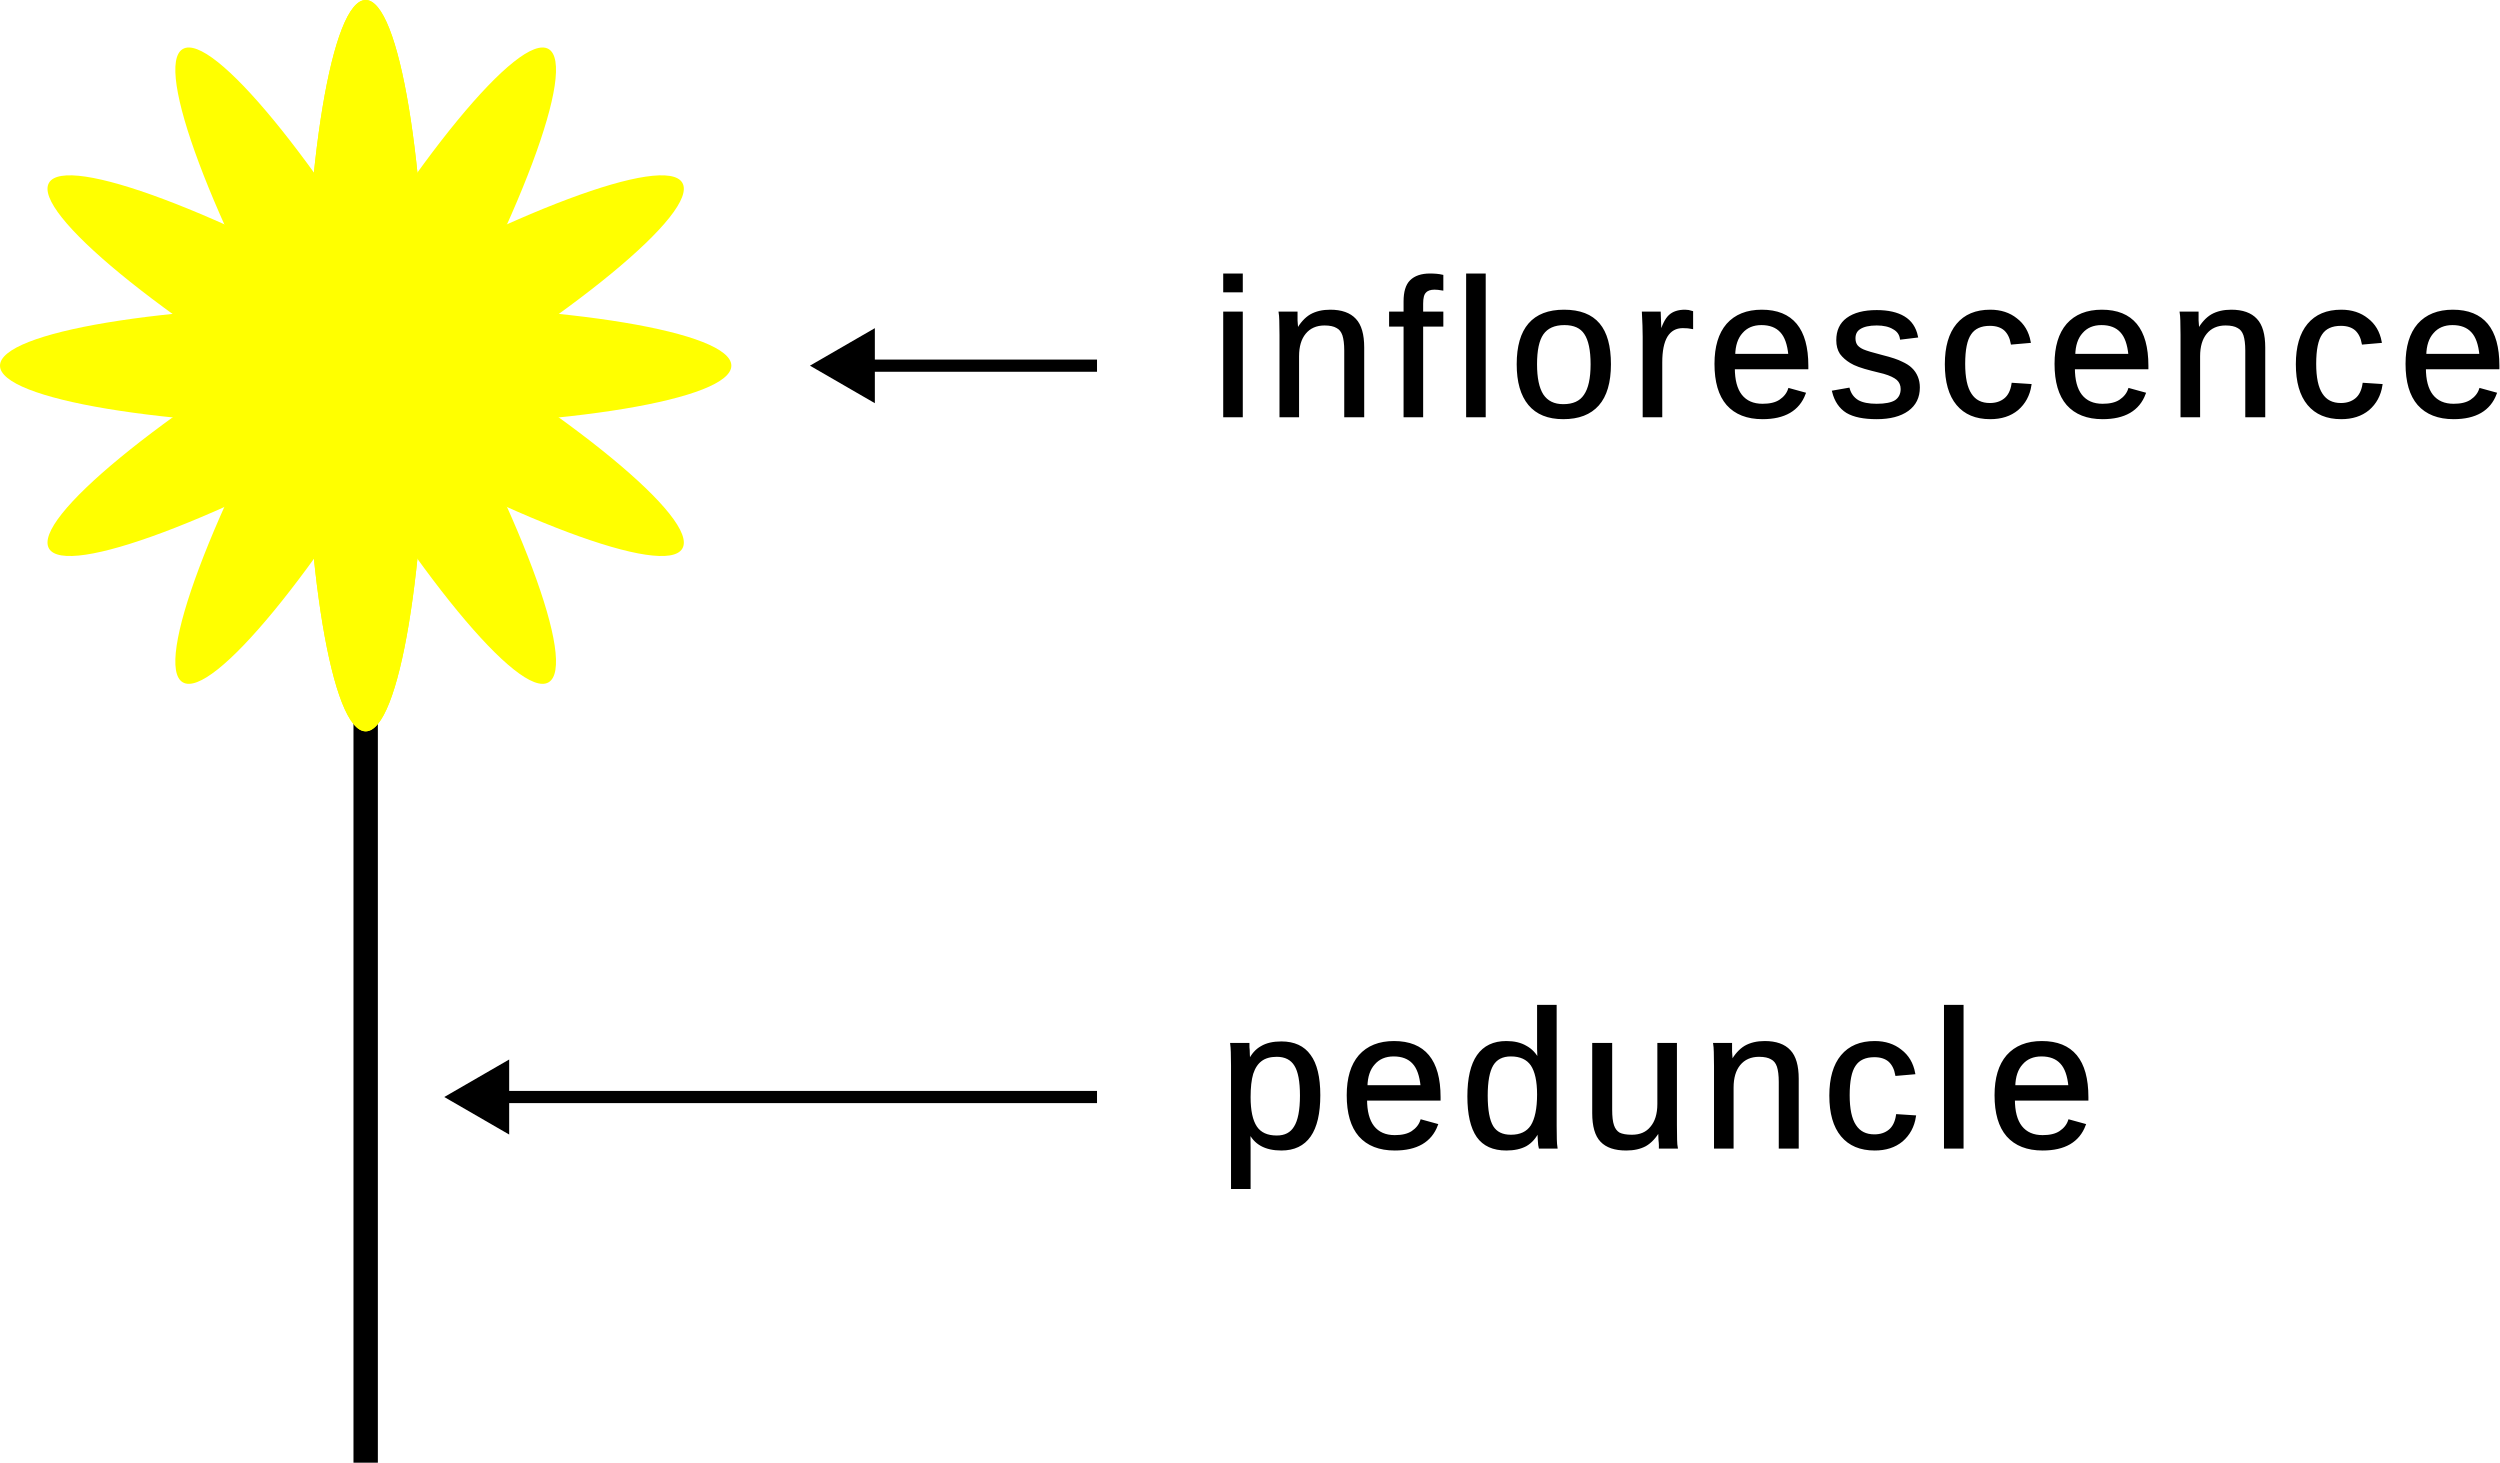
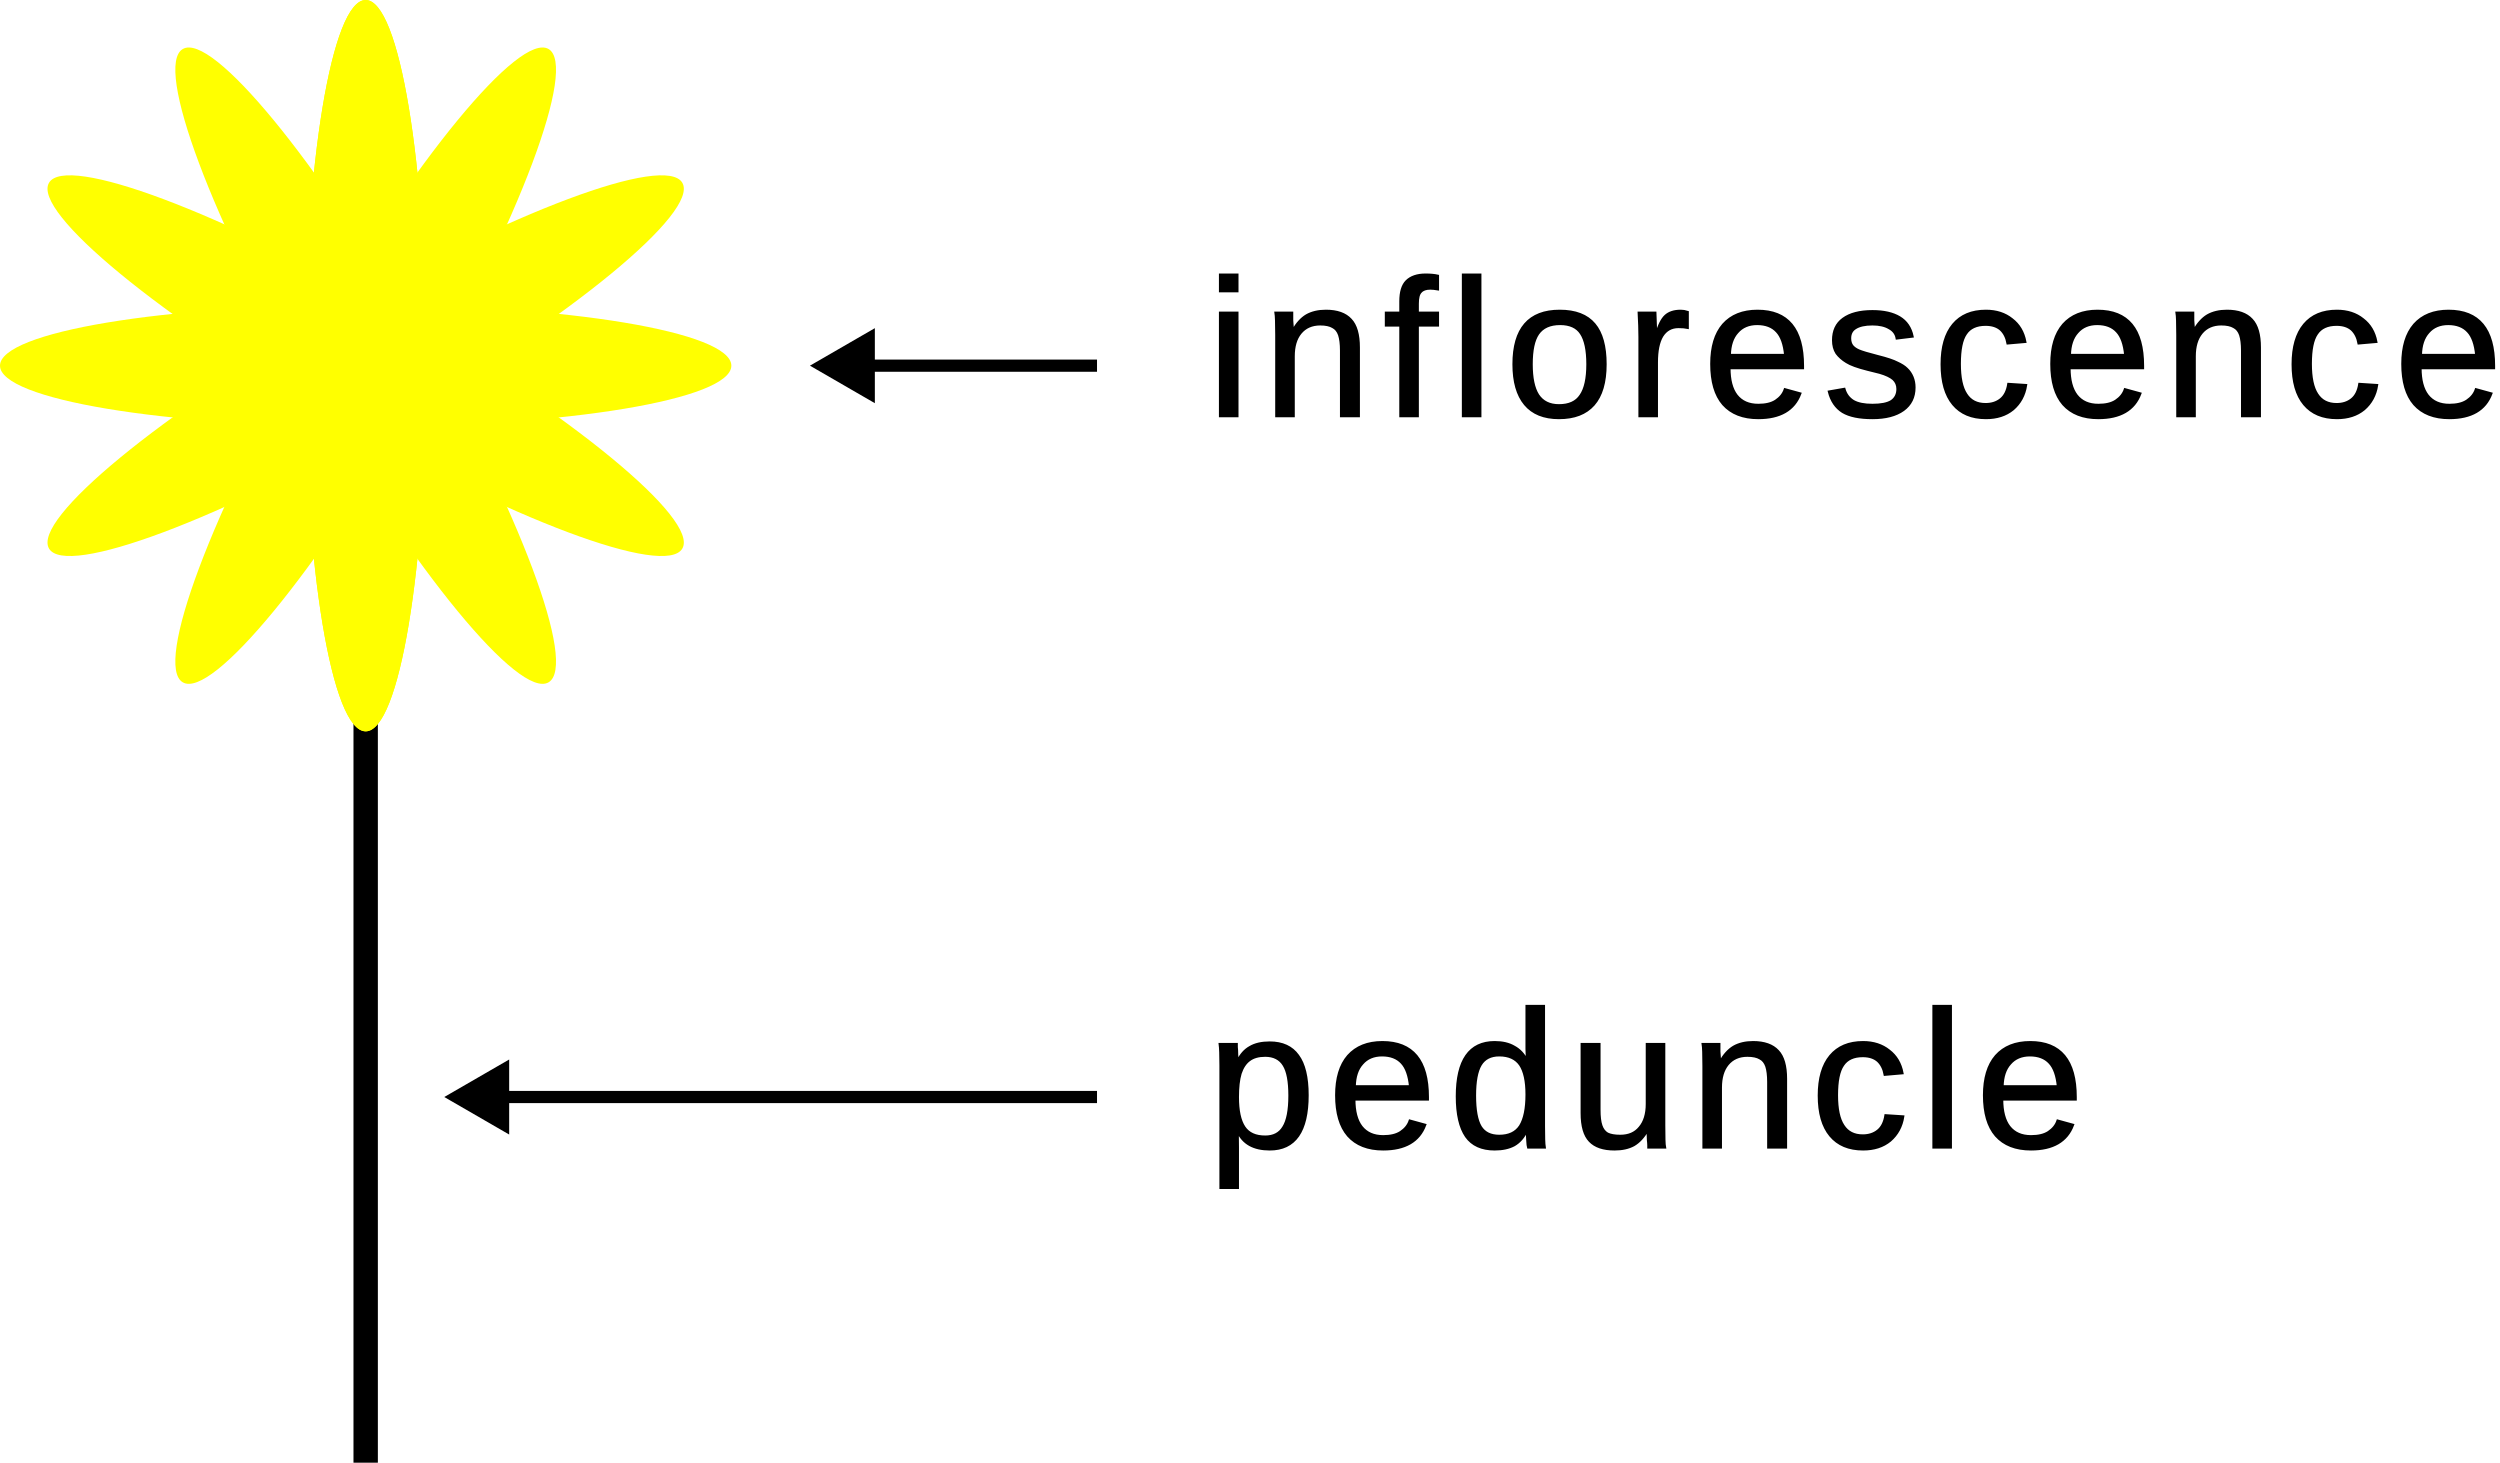
<svg xmlns="http://www.w3.org/2000/svg" xmlns:xlink="http://www.w3.org/1999/xlink" width="102.551" height="60" viewBox="0 0 102.551 60" version="1.1" id="svg1">
  <defs id="defs1">
    <marker style="overflow:visible" id="Triangle" refX="0" refY="0" orient="auto-start-reverse" markerWidth="1" markerHeight="1" viewBox="0 0 1 1" preserveAspectRatio="xMidYMid">
      <path transform="scale(0.5)" style="fill:context-stroke;fill-rule:evenodd;stroke:context-stroke;stroke-width:1pt" d="M 5.77,0 -2.88,5 V -5 Z" id="path135" />
    </marker>
  </defs>
  <g id="layer1">
    <path style="fill:none;fill-opacity:1;stroke:#000000;stroke-width:1;stroke-dasharray:none;stroke-opacity:1" d="M 15,60 V 15" id="path2" />
    <use x="0" y="0" xlink:href="#path1" id="use1" />
    <use x="0" y="0" xlink:href="#path1" transform="rotate(30,15,15)" id="use2" />
    <use x="0" y="0" xlink:href="#path1" transform="rotate(60,15,15)" id="use3" />
    <use x="0" y="0" xlink:href="#path1" transform="rotate(90,15,15)" id="use4" />
    <use x="0" y="0" xlink:href="#path1" transform="rotate(120,15,15)" id="use5" />
    <use x="0" y="0" xlink:href="#path1" transform="rotate(150,15,15)" id="use6" />
    <ellipse style="fill:#ffff00;stroke-width:0" id="path1" cx="15" cy="15" rx="2.5" ry="15" />
    <g id="g1" style="stroke:#000000;stroke-opacity:1;fill:#000000;fill-opacity:1">
      <path style="fill:#000000;fill-opacity:1;stroke:#000000;stroke-width:0.5;stroke-dasharray:none;stroke-opacity:1;marker-start:url(#Triangle);stroke-dashoffset:0" d="M 20,45 H 45" id="path3" />
-       <text xml:space="preserve" style="font-size:8px;font-family:Arial;-inkscape-font-specification:Arial;letter-spacing:0.5px;opacity:1;fill:#000000;fill-opacity:1;stroke:#000000;stroke-width:0.1;stroke-dasharray:none;stroke-opacity:1" x="50" y="47.068" id="text3">
-         <tspan id="tspan3" x="50" y="47.068" style="font-style:normal;font-variant:normal;font-weight:normal;font-stretch:normal;font-size:8px;font-family:Arial;-inkscape-font-specification:'Arial, Normal';font-variant-ligatures:normal;font-variant-caps:normal;font-variant-numeric:normal;font-variant-east-asian:normal;letter-spacing:0.5px;stroke-width:0.1;stroke-dasharray:none;fill:#000000;fill-opacity:1;stroke:#000000;stroke-opacity:1">peduncle</tspan>
+       <path style="fill:#000000;fill-opacity:1;stroke:#000000;stroke-width:0.5;stroke-dasharray:none;stroke-opacity:1;marker-start:url(#Triangle);stroke-dashoffset:0" d="M 35,15 H 45" id="path4" />
+       <text xml:space="preserve" style="font-size:8px;font-family:Arial;-inkscape-font-specification:Arial;letter-spacing:0.5px;opacity:1;fill:#000000;fill-opacity:1;stroke:#000000;stroke-width:0.1;stroke-dasharray:none;stroke-opacity:1" x="49.523" y="47.068" id="text3">
+         <tspan id="tspan3" x="49.523" y="47.068" style="font-style:normal;font-variant:normal;font-weight:normal;font-stretch:normal;font-size:8px;font-family:Arial;-inkscape-font-specification:'Arial, Normal';font-variant-ligatures:normal;font-variant-caps:normal;font-variant-numeric:normal;font-variant-east-asian:normal;letter-spacing:0.5px;fill:#000000;fill-opacity:1;stroke:#000000;stroke-width:0.1;stroke-dasharray:none;stroke-opacity:1">peduncle</tspan>
      </text>
-       <path style="fill:#000000;fill-opacity:1;stroke:#000000;stroke-width:0.5;stroke-dasharray:none;stroke-opacity:1;marker-start:url(#Triangle);stroke-dashoffset:0" d="M 35,15 H 45" id="path4" />
-       <text xml:space="preserve" style="font-size:8px;font-family:Arial;-inkscape-font-specification:Arial;letter-spacing:0.5px;opacity:1;fill:#000000;fill-opacity:1;stroke:#000000;stroke-width:0.1;stroke-dasharray:none;stroke-opacity:1" x="49.697" y="17.068" id="text4">
-         <tspan id="tspan4" x="49.697" y="17.068" style="font-style:normal;font-variant:normal;font-weight:normal;font-stretch:normal;font-size:8px;font-family:Arial;-inkscape-font-specification:'Arial, Normal';font-variant-ligatures:normal;font-variant-caps:normal;font-variant-numeric:normal;font-variant-east-asian:normal;letter-spacing:0.5px;stroke-width:0.1;stroke-dasharray:none;fill:#000000;fill-opacity:1;stroke:#000000;stroke-opacity:1">inflorescence</tspan>
+       <text xml:space="preserve" style="font-size:8px;font-family:Arial;-inkscape-font-specification:Arial;letter-spacing:0.5px;opacity:1;fill:#000000;fill-opacity:1;stroke:#000000;stroke-width:0.1;stroke-dasharray:none;stroke-opacity:1" x="49.519" y="17.068" id="text4">
+         <tspan id="tspan4" x="49.519" y="17.068" style="font-style:normal;font-variant:normal;font-weight:normal;font-stretch:normal;font-size:8px;font-family:Arial;-inkscape-font-specification:'Arial, Normal';font-variant-ligatures:normal;font-variant-caps:normal;font-variant-numeric:normal;font-variant-east-asian:normal;letter-spacing:0.5px;fill:#000000;fill-opacity:1;stroke:#000000;stroke-width:0.1;stroke-dasharray:none;stroke-opacity:1">inflorescence</tspan>
      </text>
    </g>
  </g>
</svg>
